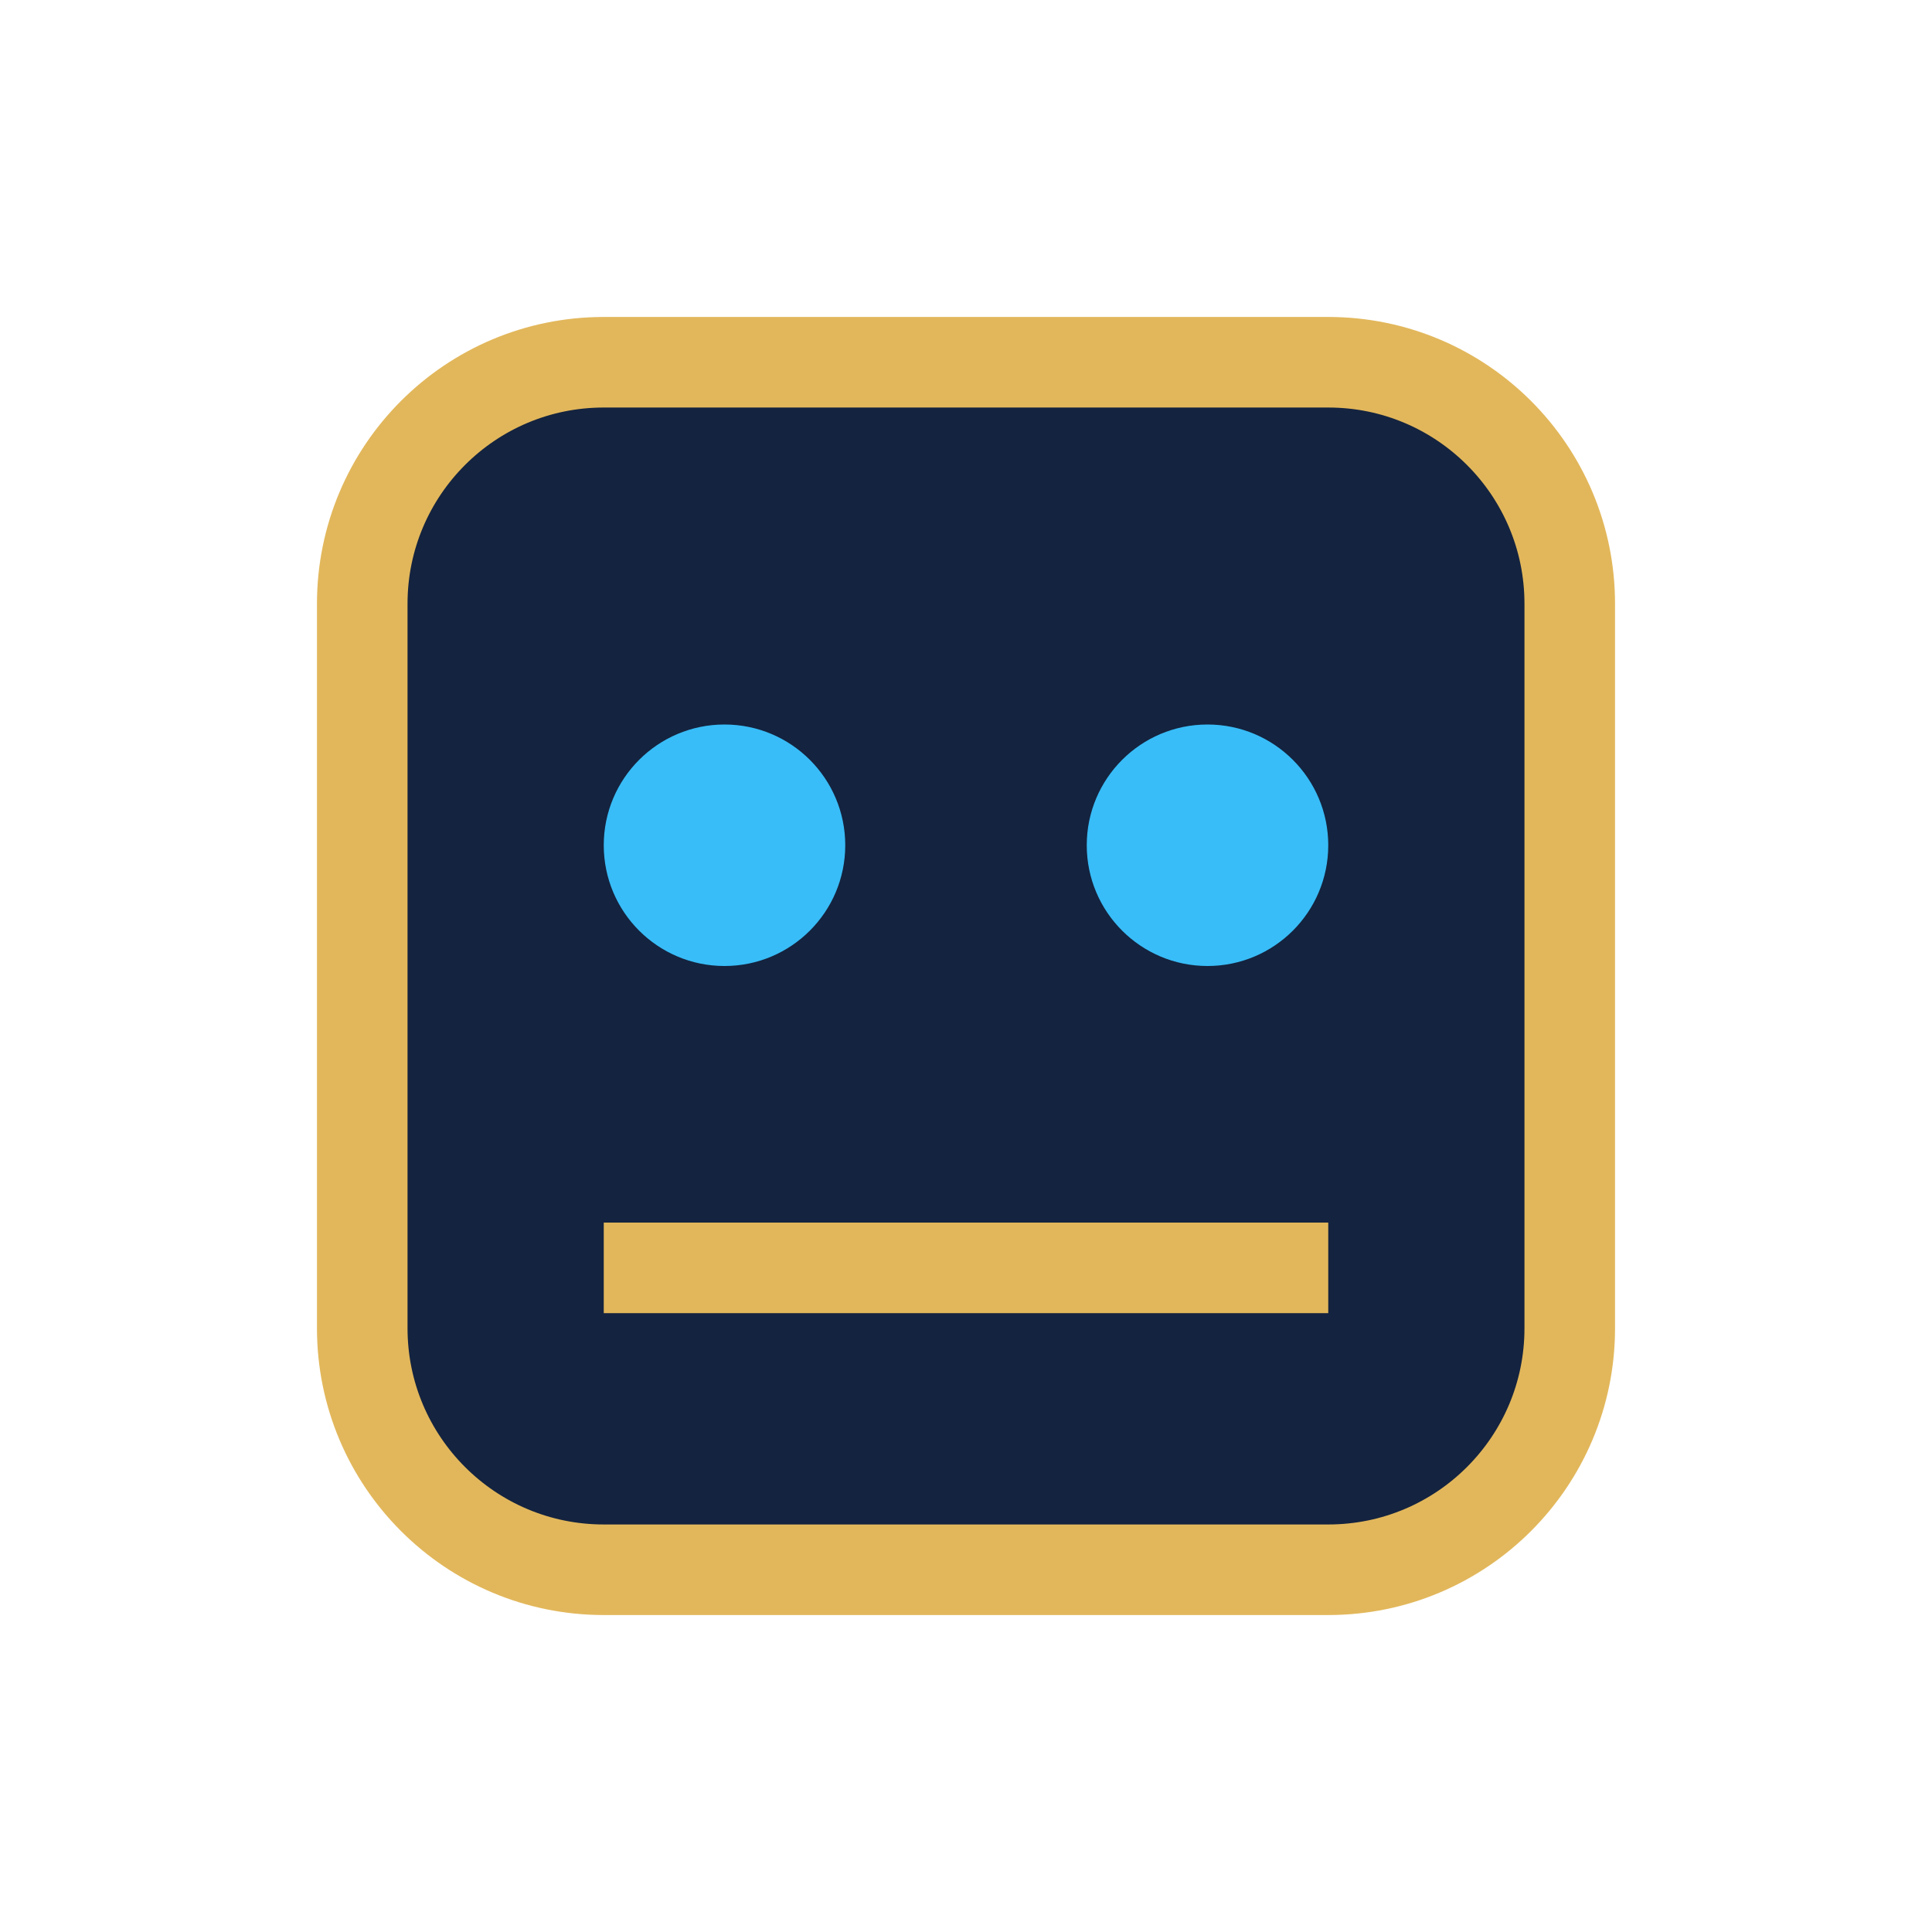
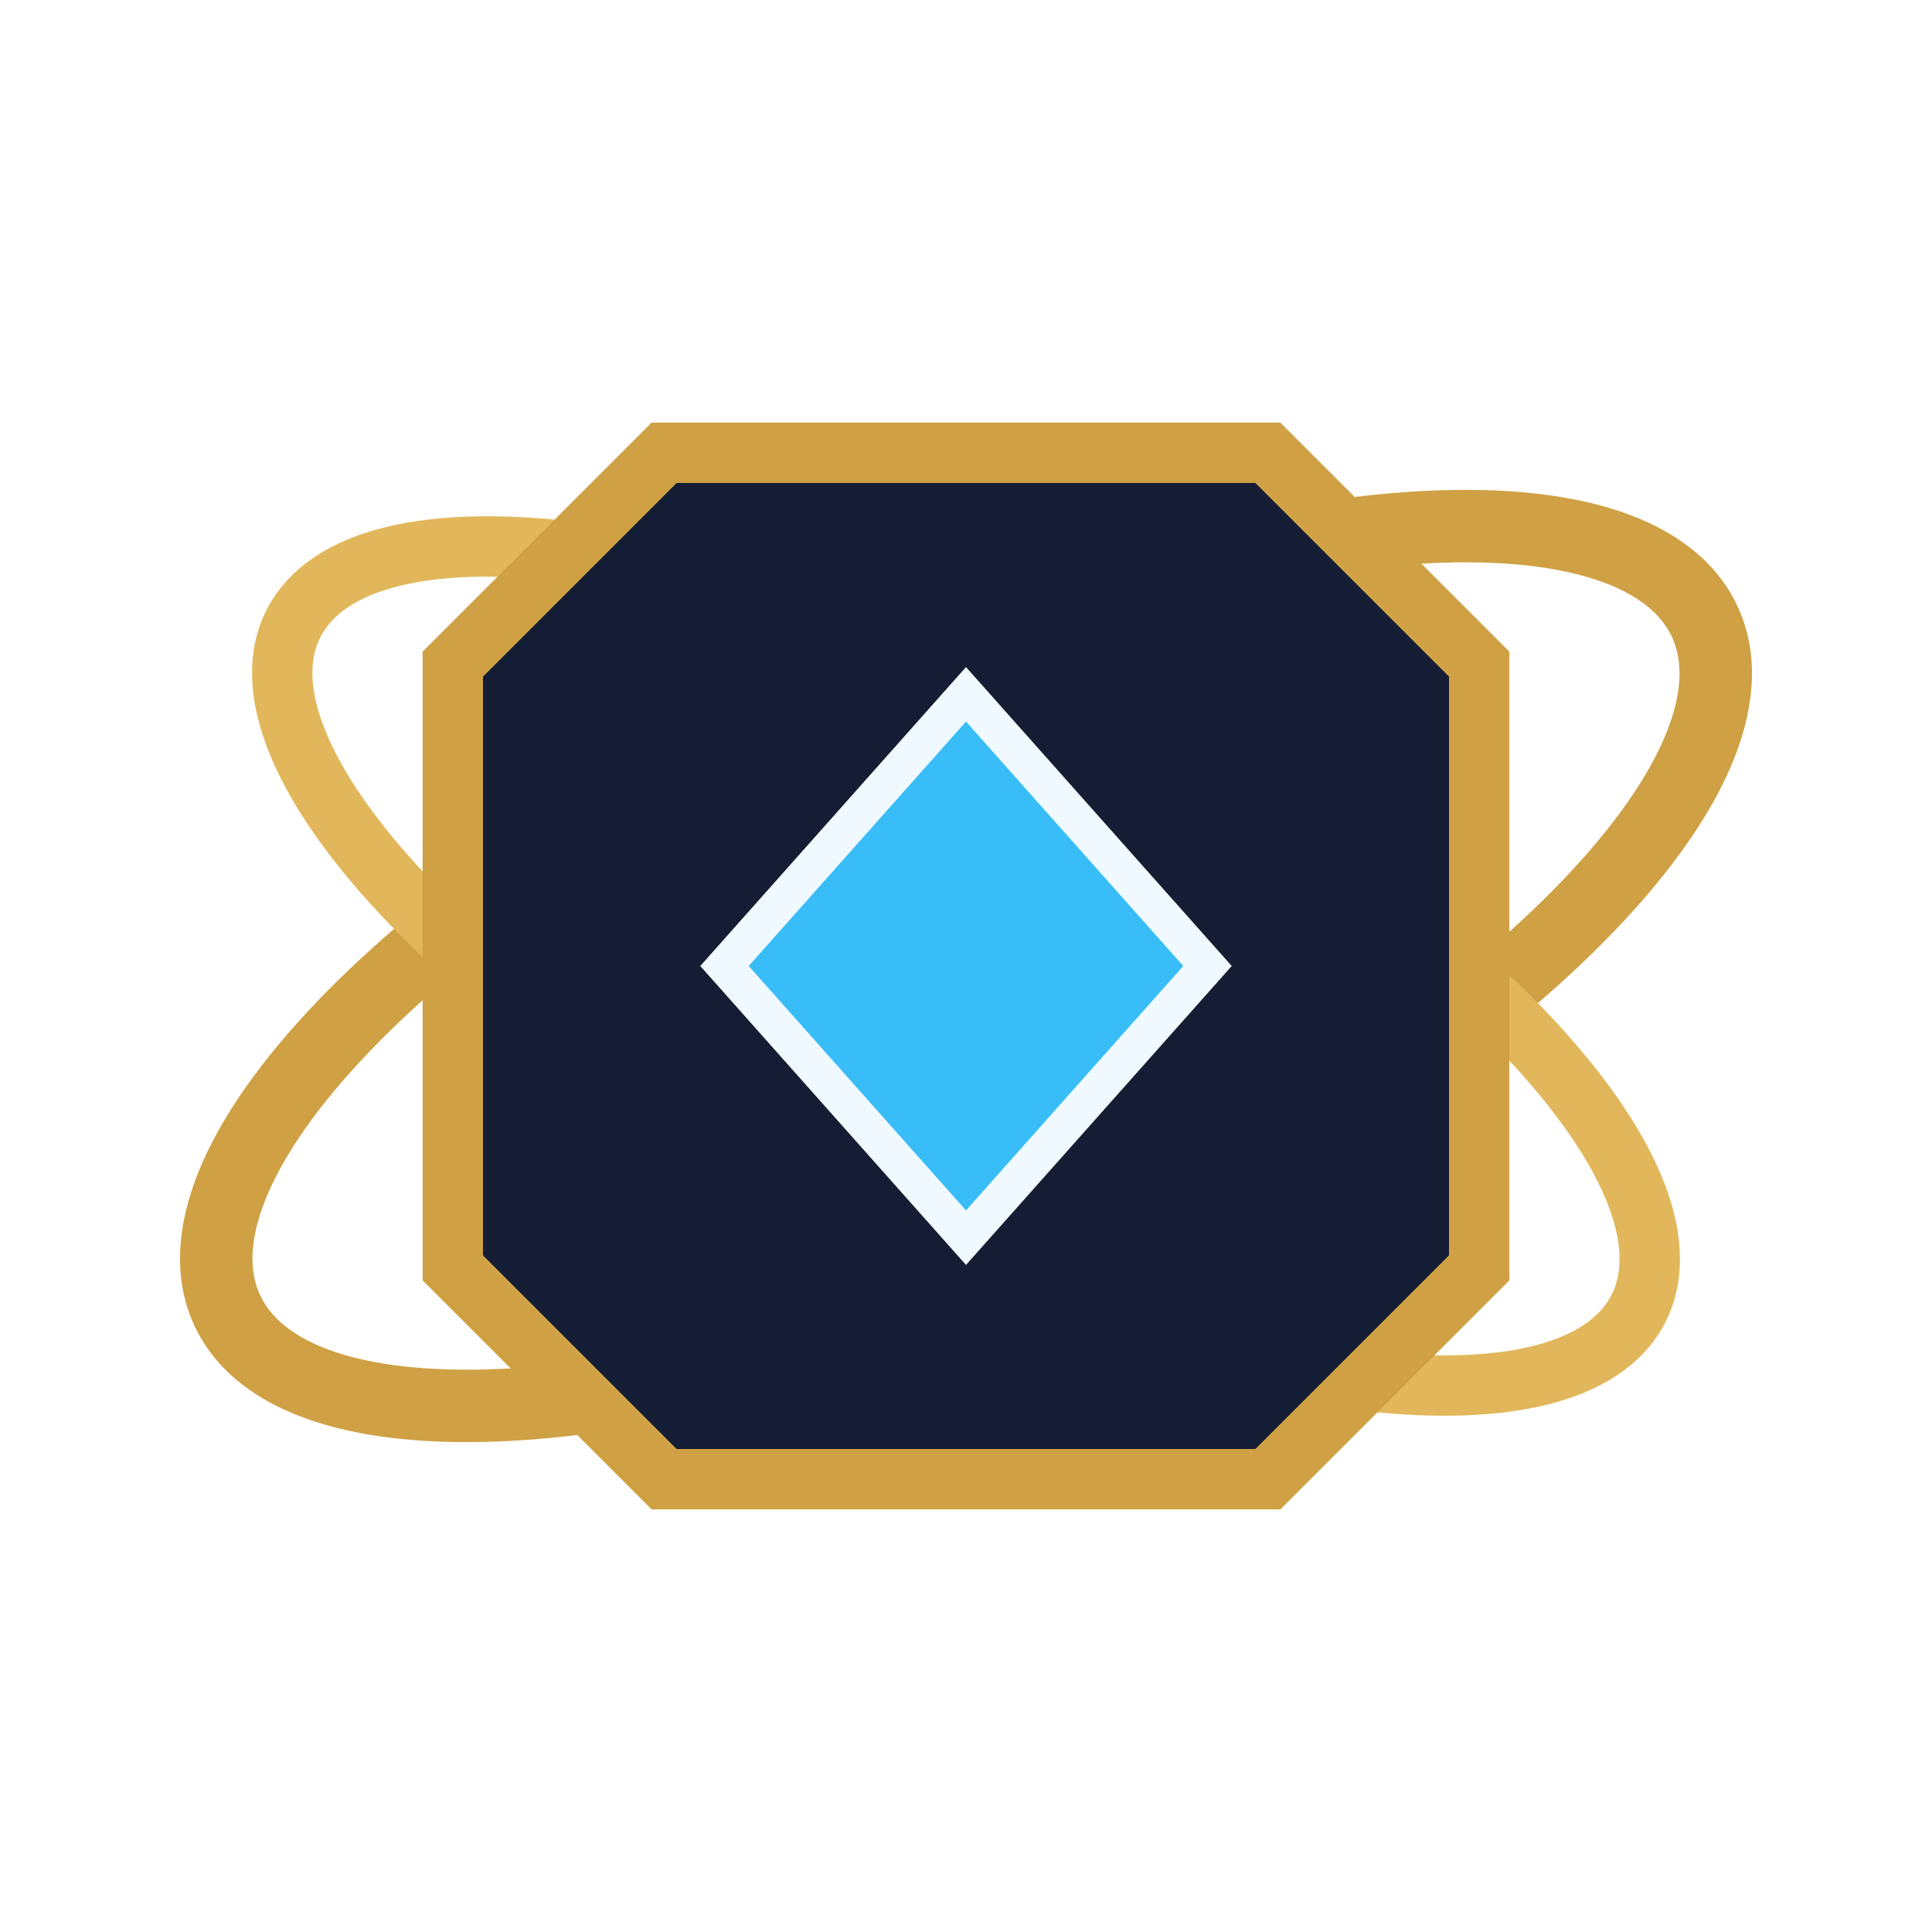
<svg xmlns="http://www.w3.org/2000/svg" viewBox="0 0 64 64" width="64" height="64">
-   <rect x="12" y="12" width="40" height="40" rx="8" fill="#14233f" stroke="#e2b75b" stroke-width="3" />
-   <circle cx="24" cy="28" r="4" fill="#38bdf8" />
-   <circle cx="40" cy="28" r="4" fill="#38bdf8" />
-   <line x1="20" y1="42" x2="44" y2="42" stroke="#e2b75b" stroke-width="3" />
+   <ellipse cx="32" cy="32" rx="27" ry="10" transform="rotate(-25 32 32)" fill="none" stroke="#cfa144" stroke-width="2.4" />
+   <ellipse cx="32" cy="32" rx="25" ry="9" transform="rotate(27 32 32)" fill="none" stroke="#e2b75b" stroke-width="2" />
+   <polygon points="22,15 42,15 49,22 49,42 42,49 22,49 15,42 15,22" fill="#141d33" stroke="#cfa144" stroke-width="2" />
+   <polygon points="32,23 40,32 32,41 24,32" fill="#38bdf8" stroke="#f0f9ff" stroke-width="1.2" />
</svg>
